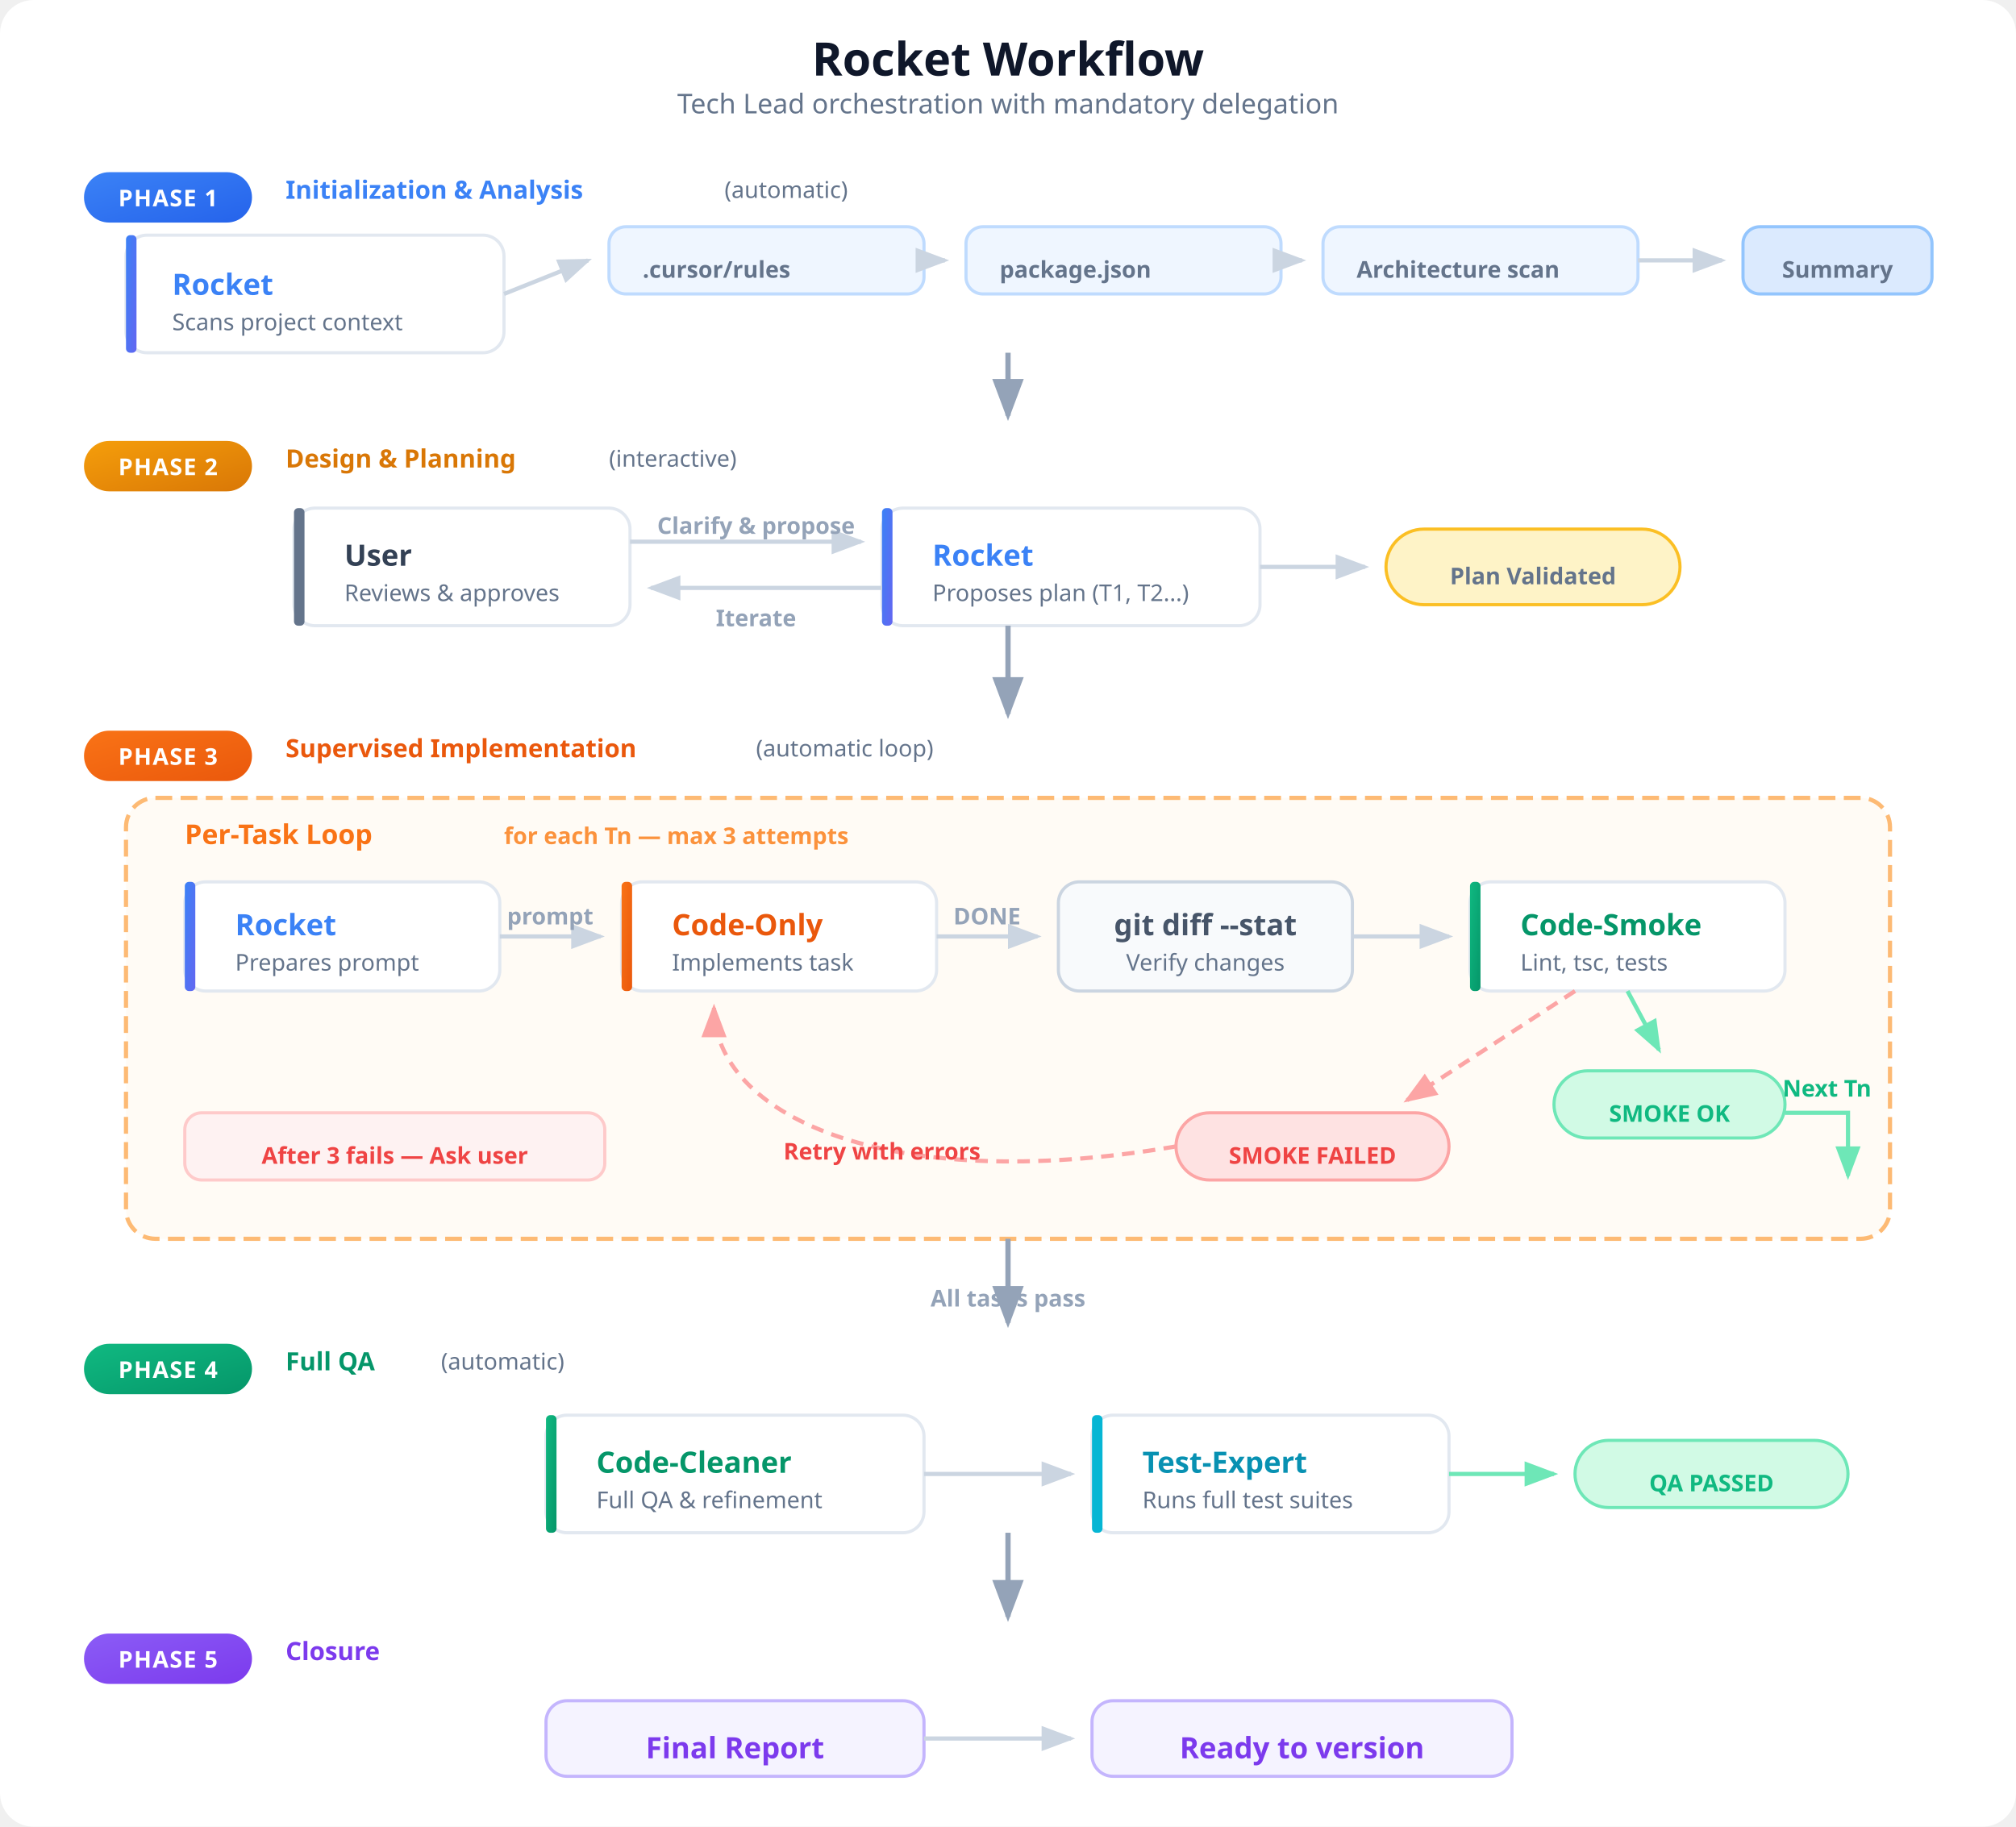
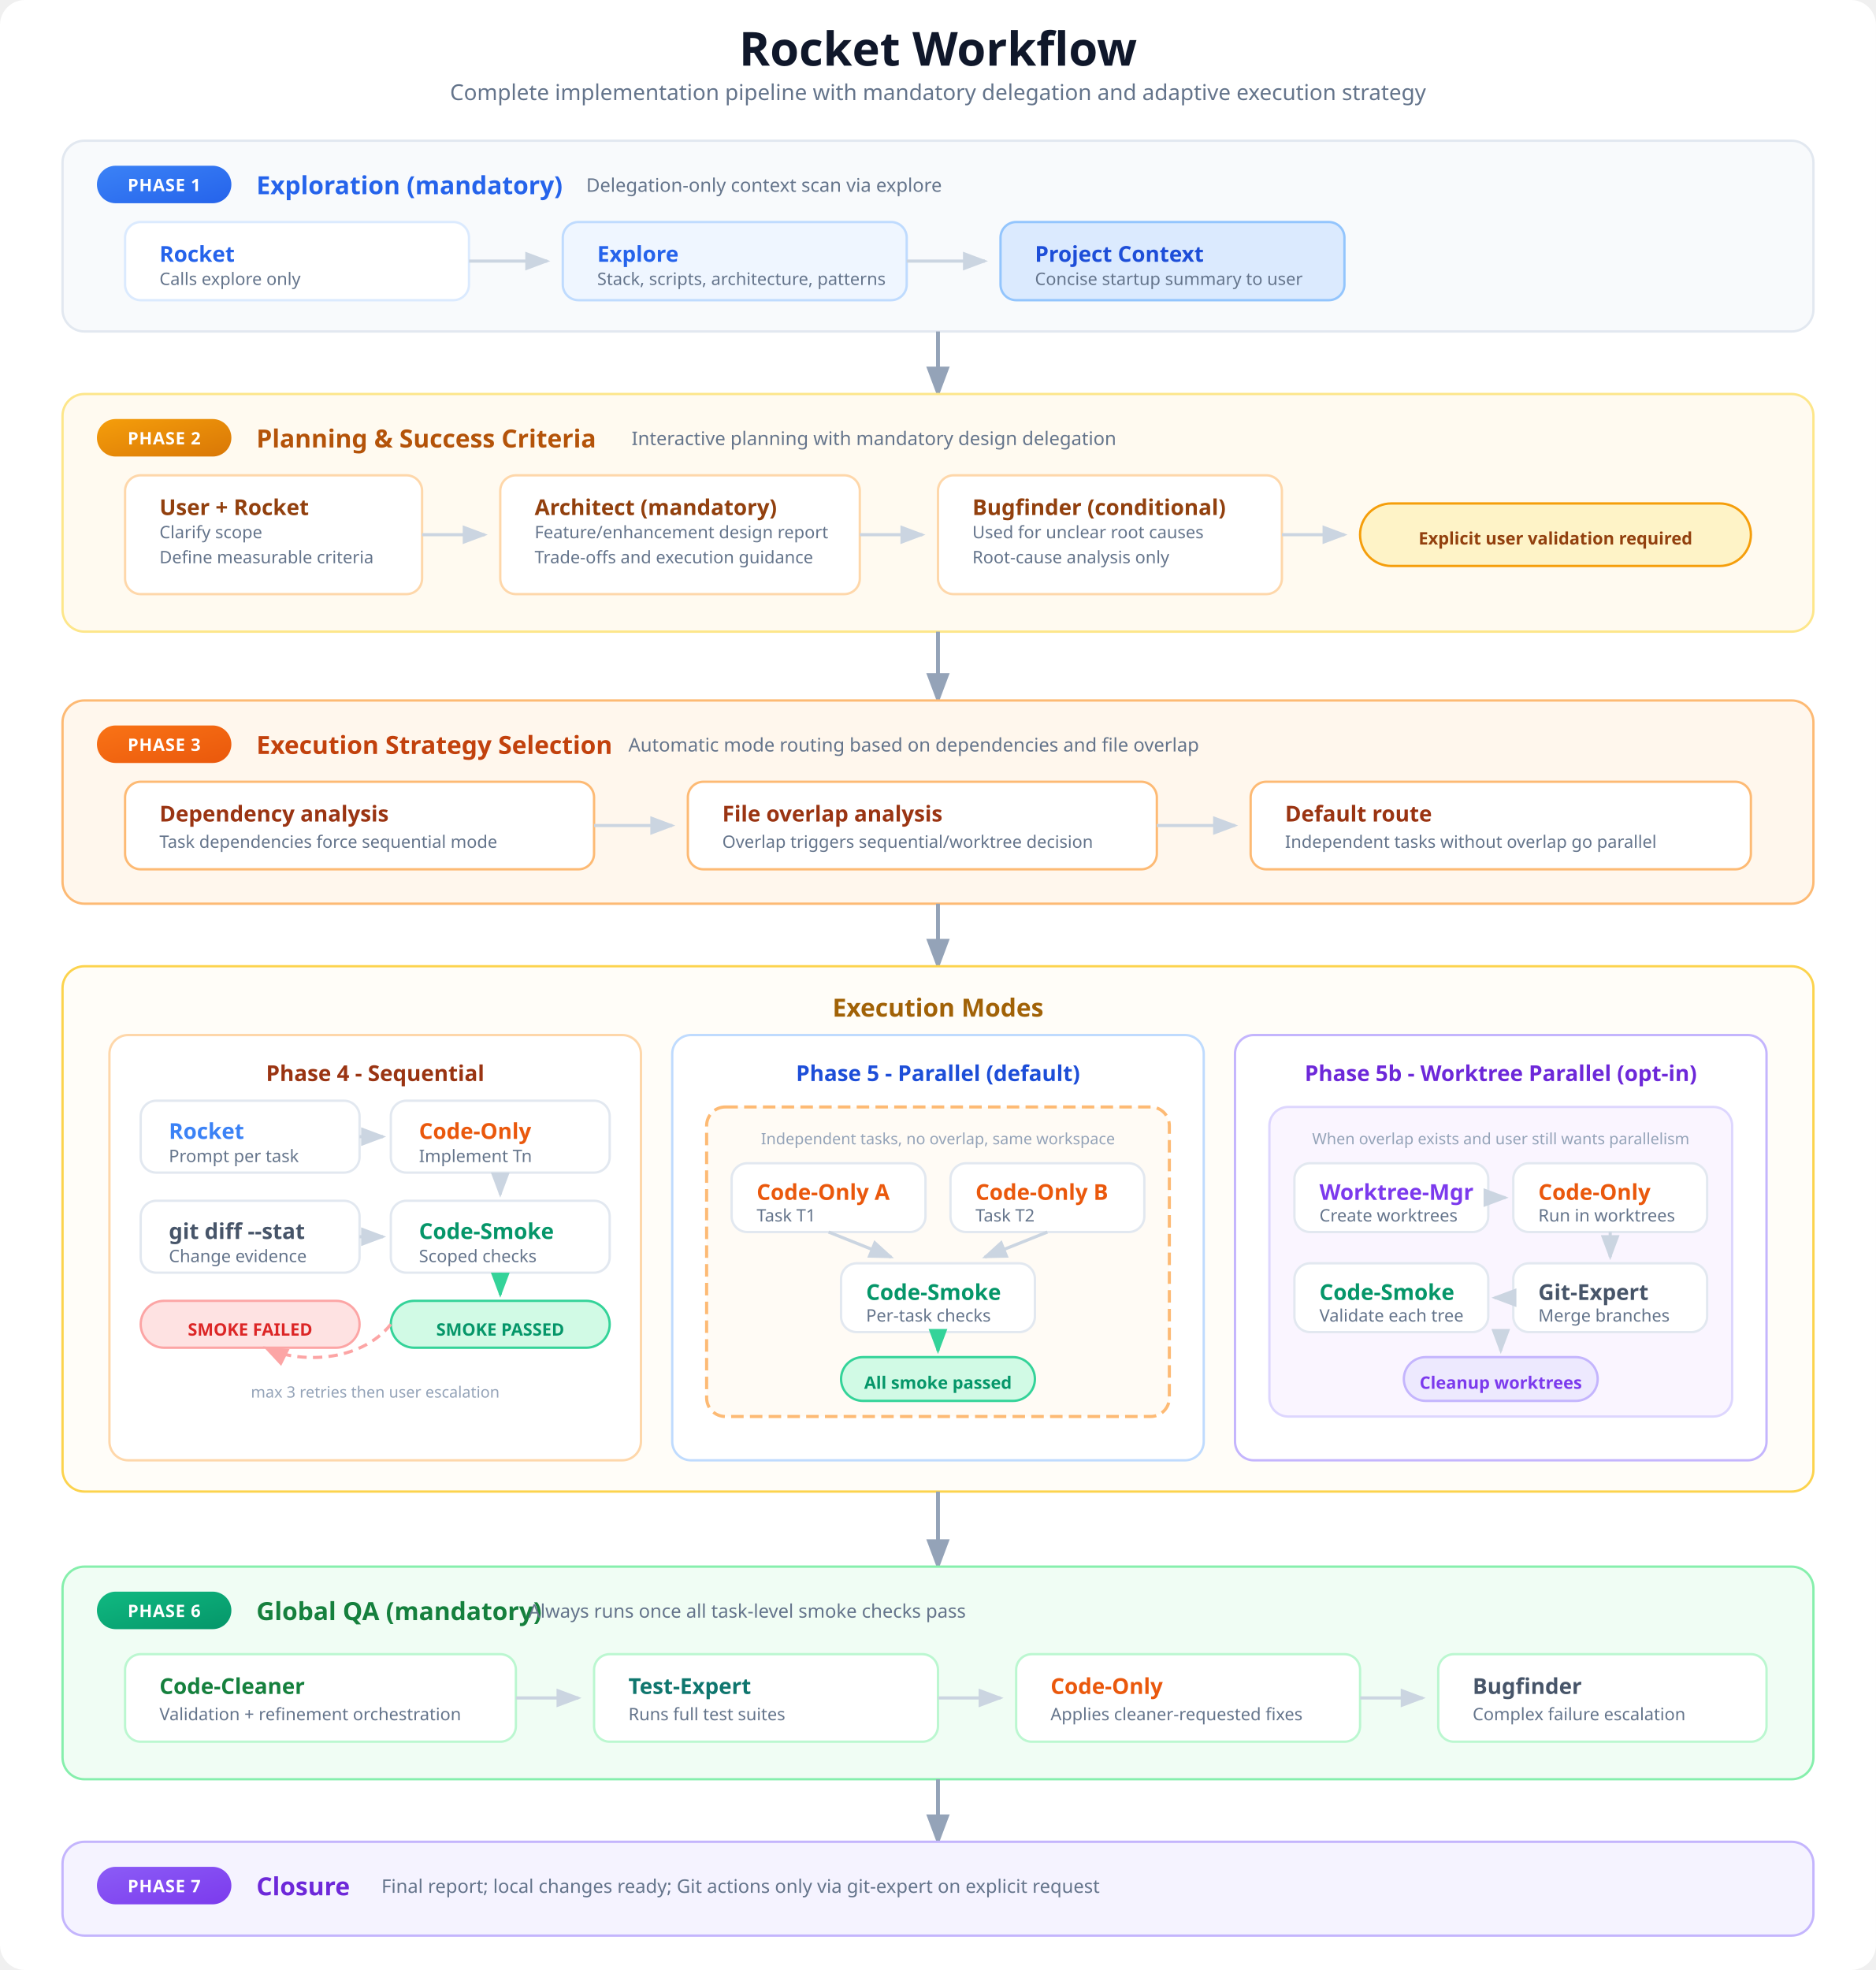
- <svg xmlns="http://www.w3.org/2000/svg" viewBox="0 0 960 870">
+ <svg xmlns="http://www.w3.org/2000/svg" viewBox="0 0 1200 1260">
  <defs>
    <style>
-       .title { font-family: 'Segoe UI', system-ui, sans-serif; font-size: 22px; font-weight: 700; fill: #0f172a; }
-       .subtitle { font-family: 'Segoe UI', system-ui, sans-serif; font-size: 13px; fill: #64748b; }
-       .badge-text { font-family: 'Segoe UI', system-ui, sans-serif; font-size: 11px; font-weight: 700; fill: #ffffff; text-anchor: middle; dominant-baseline: central; letter-spacing: 0.5px; }
+       .title { font-family: 'Segoe UI', system-ui, sans-serif; font-size: 30px; font-weight: 700; fill: #0f172a; }
+       .subtitle { font-family: 'Segoe UI', system-ui, sans-serif; font-size: 14px; fill: #64748b; }
+       .badge-text { font-family: 'Segoe UI', system-ui, sans-serif; font-size: 11px; font-weight: 700; fill: #ffffff; text-anchor: middle; dominant-baseline: central; letter-spacing: 0.4px; }
+       .phase-title { font-family: 'Segoe UI', system-ui, sans-serif; font-size: 16px; font-weight: 700; dominant-baseline: central; }
+       .phase-sub { font-family: 'Segoe UI', system-ui, sans-serif; font-size: 12px; fill: #64748b; dominant-baseline: central; }
      .card-title { font-family: 'Segoe UI', system-ui, sans-serif; font-size: 14px; font-weight: 700; dominant-baseline: central; }
      .card-sub { font-family: 'Segoe UI', system-ui, sans-serif; font-size: 11px; fill: #64748b; dominant-baseline: central; }
-       .label { font-family: 'Segoe UI', system-ui, sans-serif; font-size: 11px; fill: #94a3b8; text-anchor: middle; dominant-baseline: central; font-weight: 600; }
-       .label-fail { font-family: 'Segoe UI', system-ui, sans-serif; font-size: 11px; fill: #ef4444; text-anchor: middle; dominant-baseline: central; font-weight: 600; }
-       .label-pass { font-family: 'Segoe UI', system-ui, sans-serif; font-size: 11px; fill: #10b981; text-anchor: middle; dominant-baseline: central; font-weight: 600; }
-       .loop-title { font-family: 'Segoe UI', system-ui, sans-serif; font-size: 13px; font-weight: 700; fill: #f97316; }
-       .loop-sub { font-family: 'Segoe UI', system-ui, sans-serif; font-size: 11px; fill: #fb923c; font-weight: 600; }
-       .phase-label { font-family: 'Segoe UI', system-ui, sans-serif; font-size: 12px; font-weight: 600; dominant-baseline: central; }
+       .small { font-family: 'Segoe UI', system-ui, sans-serif; font-size: 10px; fill: #94a3b8; dominant-baseline: central; }
+       .pill { font-family: 'Segoe UI', system-ui, sans-serif; font-size: 11px; font-weight: 700; text-anchor: middle; dominant-baseline: central; }
+       .label { font-family: 'Segoe UI', system-ui, sans-serif; font-size: 11px; fill: #64748b; text-anchor: middle; dominant-baseline: central; font-weight: 600; }
+       .label-ok { font-family: 'Segoe UI', system-ui, sans-serif; font-size: 11px; fill: #059669; text-anchor: middle; dominant-baseline: central; font-weight: 700; }
+       .label-fail { font-family: 'Segoe UI', system-ui, sans-serif; font-size: 11px; fill: #dc2626; text-anchor: middle; dominant-baseline: central; font-weight: 700; }
+       .label-note { font-family: 'Segoe UI', system-ui, sans-serif; font-size: 11px; fill: #7c3aed; text-anchor: middle; dominant-baseline: central; font-weight: 700; }
      .arrow { stroke: #cbd5e1; stroke-width: 2; fill: none; marker-end: url(#arrow-default); }
      .arrow-bold { stroke: #94a3b8; stroke-width: 2.5; fill: none; marker-end: url(#arrow-bold); }
+       .arrow-ok { stroke: #34d399; stroke-width: 2; fill: none; marker-end: url(#arrow-ok); }
      .arrow-fail { stroke: #fca5a5; stroke-width: 2; fill: none; stroke-dasharray: 6,4; marker-end: url(#arrow-fail); }
-       .arrow-pass { stroke: #6ee7b7; stroke-width: 2; fill: none; marker-end: url(#arrow-pass); }
-       .arrow-bidir { stroke: #cbd5e1; stroke-width: 2; fill: none; }
+       .loop-border { stroke: #fdba74; stroke-width: 2; fill: #fffbf5; stroke-dasharray: 8,4; }
    </style>
    <marker id="arrow-default" markerWidth="8" markerHeight="6" refX="7" refY="3" orient="auto">
      <polygon points="0 0, 8 3, 0 6" fill="#cbd5e1" />
    </marker>
    <marker id="arrow-bold" markerWidth="8" markerHeight="6" refX="7" refY="3" orient="auto">
      <polygon points="0 0, 8 3, 0 6" fill="#94a3b8" />
    </marker>
+     <marker id="arrow-ok" markerWidth="8" markerHeight="6" refX="7" refY="3" orient="auto">
+       <polygon points="0 0, 8 3, 0 6" fill="#34d399" />
+     </marker>
    <marker id="arrow-fail" markerWidth="8" markerHeight="6" refX="7" refY="3" orient="auto">
      <polygon points="0 0, 8 3, 0 6" fill="#fca5a5" />
-     </marker>
-     <marker id="arrow-pass" markerWidth="8" markerHeight="6" refX="7" refY="3" orient="auto">
-       <polygon points="0 0, 8 3, 0 6" fill="#6ee7b7" />
-     </marker>
-     <marker id="arrow-bidir-r" markerWidth="8" markerHeight="6" refX="7" refY="3" orient="auto">
-       <polygon points="0 0, 8 3, 0 6" fill="#cbd5e1" />
    </marker>
    <linearGradient id="grad-blue" x1="0%" y1="0%" x2="100%" y2="100%">
      <stop offset="0%" stop-color="#3b82f6" />
      <stop offset="100%" stop-color="#2563eb" />
    </linearGradient>
    <linearGradient id="grad-amber" x1="0%" y1="0%" x2="100%" y2="100%">
      <stop offset="0%" stop-color="#f59e0b" />
      <stop offset="100%" stop-color="#d97706" />
    </linearGradient>
    <linearGradient id="grad-orange" x1="0%" y1="0%" x2="100%" y2="100%">
      <stop offset="0%" stop-color="#f97316" />
      <stop offset="100%" stop-color="#ea580c" />
    </linearGradient>
    <linearGradient id="grad-emerald" x1="0%" y1="0%" x2="100%" y2="100%">
      <stop offset="0%" stop-color="#10b981" />
      <stop offset="100%" stop-color="#059669" />
    </linearGradient>
+     <linearGradient id="grad-indigo" x1="0%" y1="0%" x2="100%" y2="100%">
+       <stop offset="0%" stop-color="#6366f1" />
+       <stop offset="100%" stop-color="#4f46e5" />
+     </linearGradient>
    <linearGradient id="grad-violet" x1="0%" y1="0%" x2="100%" y2="100%">
      <stop offset="0%" stop-color="#8b5cf6" />
      <stop offset="100%" stop-color="#7c3aed" />
    </linearGradient>
-     <linearGradient id="grad-rocket" x1="0%" y1="0%" x2="100%" y2="100%">
-       <stop offset="0%" stop-color="#3b82f6" />
-       <stop offset="100%" stop-color="#6366f1" />
-     </linearGradient>
  </defs>
-   <rect x="0" y="0" width="960" height="870" fill="#ffffff" rx="16" />
-   <text x="480" y="36" class="title" text-anchor="middle">Rocket Workflow</text>
-   <text x="480" y="54" class="subtitle" text-anchor="middle">Tech Lead orchestration with mandatory delegation</text>
-   <rect x="40" y="82" width="80" height="24" rx="12" fill="url(#grad-blue)" />
-   <text x="80" y="94" class="badge-text">PHASE 1</text>
-   <text x="136" y="90" class="phase-label" fill="#3b82f6">Initialization &amp; Analysis</text>
-   <text x="345" y="90" class="card-sub">(automatic)</text>
-   <rect x="60" y="112" width="180" height="56" rx="10" fill="#ffffff" stroke="#e2e8f0" stroke-width="1.5" />
-   <rect x="60" y="112" width="5" height="56" rx="2" fill="url(#grad-rocket)" />
-   <text x="82" y="135" class="card-title" fill="#3b82f6">Rocket</text>
-   <text x="82" y="153" class="card-sub">Scans project context</text>
-   <rect x="290" y="108" width="150" height="32" rx="8" fill="#eff6ff" stroke="#bfdbfe" stroke-width="1.5" />
-   <text x="306" y="128" class="card-sub" fill="#3b82f6" font-weight="600">.cursor/rules</text>
-   <rect x="460" y="108" width="150" height="32" rx="8" fill="#eff6ff" stroke="#bfdbfe" stroke-width="1.5" />
-   <text x="476" y="128" class="card-sub" fill="#3b82f6" font-weight="600">package.json</text>
-   <rect x="630" y="108" width="150" height="32" rx="8" fill="#eff6ff" stroke="#bfdbfe" stroke-width="1.5" />
-   <text x="646" y="128" class="card-sub" fill="#3b82f6" font-weight="600">Architecture scan</text>
-   <rect x="830" y="108" width="90" height="32" rx="8" fill="#dbeafe" stroke="#93c5fd" stroke-width="1.5" />
-   <text x="875" y="128" class="card-sub" fill="#2563eb" font-weight="700" text-anchor="middle">Summary</text>
-   <path d="M 240 140 L 280 124" class="arrow" />
-   <path d="M 440 124 L 450 124" class="arrow" />
-   <path d="M 610 124 L 620 124" class="arrow" />
-   <path d="M 780 124 L 820 124" class="arrow" />
-   <path d="M 480 168 L 480 198" class="arrow-bold" />
-   <rect x="40" y="210" width="80" height="24" rx="12" fill="url(#grad-amber)" />
-   <text x="80" y="222" class="badge-text">PHASE 2</text>
-   <text x="136" y="218" class="phase-label" fill="#d97706">Design &amp; Planning</text>
-   <text x="290" y="218" class="card-sub">(interactive)</text>
-   <rect x="140" y="242" width="160" height="56" rx="10" fill="#ffffff" stroke="#e2e8f0" stroke-width="1.5" />
-   <rect x="140" y="242" width="5" height="56" rx="2" fill="#64748b" />
-   <text x="164" y="264" class="card-title" fill="#334155">User</text>
-   <text x="164" y="282" class="card-sub">Reviews &amp; approves</text>
-   <rect x="420" y="242" width="180" height="56" rx="10" fill="#ffffff" stroke="#e2e8f0" stroke-width="1.5" />
-   <rect x="420" y="242" width="5" height="56" rx="2" fill="url(#grad-rocket)" />
-   <text x="444" y="264" class="card-title" fill="#3b82f6">Rocket</text>
-   <text x="444" y="282" class="card-sub">Proposes plan (T1, T2...)</text>
-   <path d="M 300 258 L 410 258" class="arrow-bidir" marker-end="url(#arrow-bidir-r)" />
-   <path d="M 420 280 L 310 280" class="arrow-bidir" marker-end="url(#arrow-bidir-r)" />
-   <text x="360" y="250" class="label">Clarify &amp; propose</text>
-   <text x="360" y="294" class="label">Iterate</text>
-   <rect x="660" y="252" width="140" height="36" rx="18" fill="#fef3c7" stroke="#fbbf24" stroke-width="1.5" />
-   <text x="730" y="274" class="card-sub" fill="#92400e" font-weight="700" text-anchor="middle">Plan Validated</text>
-   <path d="M 600 270 L 650 270" class="arrow" />
-   <path d="M 480 298 L 480 340" class="arrow-bold" />
-   <rect x="40" y="348" width="80" height="24" rx="12" fill="url(#grad-orange)" />
-   <text x="80" y="360" class="badge-text">PHASE 3</text>
-   <text x="136" y="356" class="phase-label" fill="#ea580c">Supervised Implementation</text>
-   <text x="360" y="356" class="card-sub">(automatic loop)</text>
-   <rect x="60" y="380" width="840" height="210" rx="14" fill="#fffbf5" stroke="#fdba74" stroke-width="2" stroke-dasharray="8,4" />
-   <text x="88" y="402" class="loop-title">Per-Task Loop</text>
-   <text x="240" y="402" class="loop-sub">for each Tn — max 3 attempts</text>
-   <rect x="88" y="420" width="150" height="52" rx="10" fill="#ffffff" stroke="#e2e8f0" stroke-width="1.5" />
-   <rect x="88" y="420" width="5" height="52" rx="2" fill="url(#grad-rocket)" />
-   <text x="112" y="440" class="card-title" fill="#3b82f6">Rocket</text>
-   <text x="112" y="458" class="card-sub">Prepares prompt</text>
-   <rect x="296" y="420" width="150" height="52" rx="10" fill="#ffffff" stroke="#e2e8f0" stroke-width="1.5" />
-   <rect x="296" y="420" width="5" height="52" rx="2" fill="url(#grad-orange)" />
-   <text x="320" y="440" class="card-title" fill="#ea580c">Code-Only</text>
-   <text x="320" y="458" class="card-sub">Implements task</text>
-   <rect x="504" y="420" width="140" height="52" rx="10" fill="#f8fafc" stroke="#cbd5e1" stroke-width="1.5" />
-   <text x="574" y="440" class="card-title" fill="#475569" text-anchor="middle">git diff --stat</text>
-   <text x="574" y="458" class="card-sub" text-anchor="middle">Verify changes</text>
-   <rect x="700" y="420" width="150" height="52" rx="10" fill="#ffffff" stroke="#e2e8f0" stroke-width="1.5" />
-   <rect x="700" y="420" width="5" height="52" rx="2" fill="url(#grad-emerald)" />
-   <text x="724" y="440" class="card-title" fill="#059669">Code-Smoke</text>
-   <text x="724" y="458" class="card-sub">Lint, tsc, tests</text>
-   <path d="M 238 446 L 286 446" class="arrow" />
-   <text x="262" y="436" class="label">prompt</text>
-   <path d="M 446 446 L 494 446" class="arrow" />
-   <text x="470" y="436" class="label">DONE</text>
-   <path d="M 644 446 L 690 446" class="arrow" />
-   <rect x="740" y="510" width="110" height="32" rx="16" fill="#d1fae5" stroke="#6ee7b7" stroke-width="1.5" />
-   <text x="795" y="530" class="label-pass" text-anchor="middle" font-weight="700">SMOKE OK</text>
-   <rect x="560" y="530" width="130" height="32" rx="16" fill="#fee2e2" stroke="#fca5a5" stroke-width="1.5" />
-   <text x="625" y="550" class="label-fail" text-anchor="middle" font-weight="700">SMOKE FAILED</text>
-   <path d="M 775 472 L 790 500" class="arrow-pass" />
-   <path d="M 750 472 L 670 524" class="arrow-fail" />
-   <path d="M 560 546 C 420 570, 340 530, 340 480" class="arrow-fail" />
-   <text x="420" y="548" class="label-fail">Retry with errors</text>
-   <path d="M 850 530 L 880 530 L 880 560" class="arrow-pass" />
-   <text x="870" y="518" class="label-pass">Next Tn</text>
-   <rect x="88" y="530" width="200" height="32" rx="8" fill="#fef2f2" stroke="#fecaca" stroke-width="1.5" />
-   <text x="188" y="550" class="label-fail" text-anchor="middle">After 3 fails — Ask user</text>
-   <path d="M 480 590 L 480 630" class="arrow-bold" />
-   <text x="480" y="618" class="label">All tasks pass</text>
-   <rect x="40" y="640" width="80" height="24" rx="12" fill="url(#grad-emerald)" />
-   <text x="80" y="652" class="badge-text">PHASE 4</text>
-   <text x="136" y="648" class="phase-label" fill="#059669">Full QA</text>
-   <text x="210" y="648" class="card-sub">(automatic)</text>
-   <rect x="260" y="674" width="180" height="56" rx="10" fill="#ffffff" stroke="#e2e8f0" stroke-width="1.5" />
-   <rect x="260" y="674" width="5" height="56" rx="2" fill="url(#grad-emerald)" />
-   <text x="284" y="696" class="card-title" fill="#059669">Code-Cleaner</text>
-   <text x="284" y="714" class="card-sub">Full QA &amp; refinement</text>
-   <rect x="520" y="674" width="170" height="56" rx="10" fill="#ffffff" stroke="#e2e8f0" stroke-width="1.5" />
-   <rect x="520" y="674" width="5" height="56" rx="2" fill="#06b6d4" />
-   <text x="544" y="696" class="card-title" fill="#0891b2">Test-Expert</text>
-   <text x="544" y="714" class="card-sub">Runs full test suites</text>
-   <path d="M 440 702 L 510 702" class="arrow" />
-   <rect x="750" y="686" width="130" height="32" rx="16" fill="#d1fae5" stroke="#6ee7b7" stroke-width="1.5" />
-   <text x="815" y="706" class="label-pass" text-anchor="middle" font-weight="700">QA PASSED</text>
-   <path d="M 690 702 L 740 702" class="arrow-pass" />
-   <path d="M 480 730 L 480 770" class="arrow-bold" />
-   <rect x="40" y="778" width="80" height="24" rx="12" fill="url(#grad-violet)" />
-   <text x="80" y="790" class="badge-text">PHASE 5</text>
-   <text x="136" y="786" class="phase-label" fill="#7c3aed">Closure</text>
-   <rect x="260" y="810" width="180" height="36" rx="10" fill="#f5f3ff" stroke="#c4b5fd" stroke-width="1.5" />
-   <text x="350" y="832" class="card-title" fill="#7c3aed" text-anchor="middle">Final Report</text>
-   <rect x="520" y="810" width="200" height="36" rx="10" fill="#f5f3ff" stroke="#c4b5fd" stroke-width="1.5" />
-   <text x="620" y="832" class="card-title" fill="#7c3aed" text-anchor="middle">Ready to version</text>
-   <path d="M 440 828 L 510 828" class="arrow" />
+   <rect x="0" y="0" width="1200" height="1260" fill="#ffffff" rx="16" />
+   <text x="600" y="42" class="title" text-anchor="middle">Rocket Workflow</text>
+   <text x="600" y="64" class="subtitle" text-anchor="middle">Complete implementation pipeline with mandatory delegation and adaptive execution strategy</text>
+   <rect x="40" y="90" width="1120" height="122" rx="14" fill="#f8fafc" stroke="#e2e8f0" stroke-width="1.5" />
+   <rect x="62" y="106" width="86" height="24" rx="12" fill="url(#grad-blue)" />
+   <text x="105" y="118" class="badge-text">PHASE 1</text>
+   <text x="164" y="118" class="phase-title" fill="#2563eb">Exploration (mandatory)</text>
+   <text x="375" y="118" class="phase-sub">Delegation-only context scan via explore</text>
+   <rect x="80" y="142" width="220" height="50" rx="10" fill="#ffffff" stroke="#dbeafe" stroke-width="1.5" />
+   <text x="102" y="162" class="card-title" fill="#2563eb">Rocket</text>
+   <text x="102" y="178" class="card-sub">Calls explore only</text>
+   <rect x="360" y="142" width="220" height="50" rx="10" fill="#eff6ff" stroke="#bfdbfe" stroke-width="1.5" />
+   <text x="382" y="162" class="card-title" fill="#2563eb">Explore</text>
+   <text x="382" y="178" class="card-sub">Stack, scripts, architecture, patterns</text>
+   <rect x="640" y="142" width="220" height="50" rx="10" fill="#dbeafe" stroke="#93c5fd" stroke-width="1.5" />
+   <text x="662" y="162" class="card-title" fill="#1d4ed8">Project Context</text>
+   <text x="662" y="178" class="card-sub">Concise startup summary to user</text>
+   <path d="M 300 167 L 350 167" class="arrow" />
+   <path d="M 580 167 L 630 167" class="arrow" />
+   <path d="M 600 212 L 600 252" class="arrow-bold" />
+   <rect x="40" y="252" width="1120" height="152" rx="14" fill="#fffaf0" stroke="#fde68a" stroke-width="1.5" />
+   <rect x="62" y="268" width="86" height="24" rx="12" fill="url(#grad-amber)" />
+   <text x="105" y="280" class="badge-text">PHASE 2</text>
+   <text x="164" y="280" class="phase-title" fill="#b45309">Planning &amp; Success Criteria</text>
+   <text x="404" y="280" class="phase-sub">Interactive planning with mandatory design delegation</text>
+   <rect x="80" y="304" width="190" height="76" rx="10" fill="#ffffff" stroke="#fed7aa" stroke-width="1.5" />
+   <text x="102" y="324" class="card-title" fill="#92400e">User + Rocket</text>
+   <text x="102" y="340" class="card-sub">Clarify scope</text>
+   <text x="102" y="356" class="card-sub">Define measurable criteria</text>
+   <rect x="320" y="304" width="230" height="76" rx="10" fill="#ffffff" stroke="#fed7aa" stroke-width="1.5" />
+   <text x="342" y="324" class="card-title" fill="#92400e">Architect (mandatory)</text>
+   <text x="342" y="340" class="card-sub">Feature/enhancement design report</text>
+   <text x="342" y="356" class="card-sub">Trade-offs and execution guidance</text>
+   <rect x="600" y="304" width="220" height="76" rx="10" fill="#ffffff" stroke="#fed7aa" stroke-width="1.5" />
+   <text x="622" y="324" class="card-title" fill="#92400e">Bugfinder (conditional)</text>
+   <text x="622" y="340" class="card-sub">Used for unclear root causes</text>
+   <text x="622" y="356" class="card-sub">Root-cause analysis only</text>
+   <rect x="870" y="322" width="250" height="40" rx="20" fill="#fef3c7" stroke="#f59e0b" stroke-width="1.5" />
+   <text x="995" y="344" class="pill" fill="#92400e">Explicit user validation required</text>
+   <path d="M 270 342 L 310 342" class="arrow" />
+   <path d="M 550 342 L 590 342" class="arrow" />
+   <path d="M 820 342 L 860 342" class="arrow" />
+   <path d="M 600 404 L 600 448" class="arrow-bold" />
+   <rect x="40" y="448" width="1120" height="130" rx="14" fill="#fff7ed" stroke="#fdba74" stroke-width="1.5" />
+   <rect x="62" y="464" width="86" height="24" rx="12" fill="url(#grad-orange)" />
+   <text x="105" y="476" class="badge-text">PHASE 3</text>
+   <text x="164" y="476" class="phase-title" fill="#c2410c">Execution Strategy Selection</text>
+   <text x="402" y="476" class="phase-sub">Automatic mode routing based on dependencies and file overlap</text>
+   <rect x="80" y="500" width="300" height="56" rx="10" fill="#ffffff" stroke="#fdba74" stroke-width="1.5" />
+   <text x="102" y="520" class="card-title" fill="#9a3412">Dependency analysis</text>
+   <text x="102" y="538" class="card-sub">Task dependencies force sequential mode</text>
+   <rect x="440" y="500" width="300" height="56" rx="10" fill="#ffffff" stroke="#fdba74" stroke-width="1.5" />
+   <text x="462" y="520" class="card-title" fill="#9a3412">File overlap analysis</text>
+   <text x="462" y="538" class="card-sub">Overlap triggers sequential/worktree decision</text>
+   <rect x="800" y="500" width="320" height="56" rx="10" fill="#fff" stroke="#fdba74" stroke-width="1.5" />
+   <text x="822" y="520" class="card-title" fill="#9a3412">Default route</text>
+   <text x="822" y="538" class="card-sub">Independent tasks without overlap go parallel</text>
+   <path d="M 380 528 L 430 528" class="arrow" />
+   <path d="M 740 528 L 790 528" class="arrow" />
+   <path d="M 600 578 L 600 618" class="arrow-bold" />
+   <rect x="40" y="618" width="1120" height="336" rx="14" fill="#fffdf8" stroke="#fcd34d" stroke-width="1.5" />
+   <text x="600" y="644" class="phase-title" fill="#a16207" text-anchor="middle">Execution Modes</text>
+   <rect x="70" y="662" width="340" height="272" rx="12" fill="#ffffff" stroke="#fed7aa" stroke-width="1.5" />
+   <text x="240" y="686" class="card-title" fill="#9a3412" text-anchor="middle">Phase 4 - Sequential</text>
+   <rect x="90" y="704" width="140" height="46" rx="10" fill="#fff" stroke="#e2e8f0" stroke-width="1.5" />
+   <text x="108" y="723" class="card-title" fill="#3b82f6">Rocket</text>
+   <text x="108" y="739" class="card-sub">Prompt per task</text>
+   <rect x="250" y="704" width="140" height="46" rx="10" fill="#fff" stroke="#e2e8f0" stroke-width="1.5" />
+   <text x="268" y="723" class="card-title" fill="#ea580c">Code-Only</text>
+   <text x="268" y="739" class="card-sub">Implement Tn</text>
+   <rect x="90" y="768" width="140" height="46" rx="10" fill="#fff" stroke="#e2e8f0" stroke-width="1.5" />
+   <text x="108" y="787" class="card-title" fill="#475569">git diff --stat</text>
+   <text x="108" y="803" class="card-sub">Change evidence</text>
+   <rect x="250" y="768" width="140" height="46" rx="10" fill="#fff" stroke="#e2e8f0" stroke-width="1.5" />
+   <text x="268" y="787" class="card-title" fill="#059669">Code-Smoke</text>
+   <text x="268" y="803" class="card-sub">Scoped checks</text>
+   <rect x="250" y="832" width="140" height="30" rx="15" fill="#d1fae5" stroke="#34d399" stroke-width="1.5" />
+   <text x="320" y="850" class="label-ok">SMOKE PASSED</text>
+   <rect x="90" y="832" width="140" height="30" rx="15" fill="#fee2e2" stroke="#fca5a5" stroke-width="1.5" />
+   <text x="160" y="850" class="label-fail">SMOKE FAILED</text>
+   <text x="240" y="890" class="small" text-anchor="middle">max 3 retries then user escalation</text>
+   <path d="M 230 727 L 245 727" class="arrow" />
+   <path d="M 320 750 L 320 764" class="arrow" />
+   <path d="M 230 791 L 245 791" class="arrow" />
+   <path d="M 320 814 L 320 828" class="arrow-ok" />
+   <path d="M 250 847 C 230 872, 190 872, 170 862" class="arrow-fail" />
+   <rect x="430" y="662" width="340" height="272" rx="12" fill="#ffffff" stroke="#bfdbfe" stroke-width="1.5" />
+   <text x="600" y="686" class="card-title" fill="#1d4ed8" text-anchor="middle">Phase 5 - Parallel (default)</text>
+   <rect x="452" y="708" width="296" height="198" rx="12" class="loop-border" />
+   <text x="600" y="728" class="small" text-anchor="middle">Independent tasks, no overlap, same workspace</text>
+   <rect x="468" y="744" width="124" height="44" rx="10" fill="#fff" stroke="#e2e8f0" stroke-width="1.5" />
+   <text x="484" y="762" class="card-title" fill="#ea580c">Code-Only A</text>
+   <text x="484" y="777" class="card-sub">Task T1</text>
+   <rect x="608" y="744" width="124" height="44" rx="10" fill="#fff" stroke="#e2e8f0" stroke-width="1.5" />
+   <text x="624" y="762" class="card-title" fill="#ea580c">Code-Only B</text>
+   <text x="624" y="777" class="card-sub">Task T2</text>
+   <rect x="538" y="808" width="124" height="44" rx="10" fill="#fff" stroke="#e2e8f0" stroke-width="1.5" />
+   <text x="554" y="826" class="card-title" fill="#059669">Code-Smoke</text>
+   <text x="554" y="841" class="card-sub">Per-task checks</text>
+   <rect x="538" y="868" width="124" height="28" rx="14" fill="#d1fae5" stroke="#34d399" stroke-width="1.5" />
+   <text x="600" y="884" class="label-ok">All smoke passed</text>
+   <path d="M 530 788 L 570 804" class="arrow" />
+   <path d="M 670 788 L 630 804" class="arrow" />
+   <path d="M 600 852 L 600 864" class="arrow-ok" />
+   <rect x="790" y="662" width="340" height="272" rx="12" fill="#ffffff" stroke="#c4b5fd" stroke-width="1.5" />
+   <text x="960" y="686" class="card-title" fill="#6d28d9" text-anchor="middle">Phase 5b - Worktree Parallel (opt-in)</text>
+   <rect x="812" y="708" width="296" height="198" rx="12" fill="#faf5ff" stroke="#ddd6fe" stroke-width="1.5" />
+   <text x="960" y="728" class="small" text-anchor="middle">When overlap exists and user still wants parallelism</text>
+   <rect x="828" y="744" width="124" height="44" rx="10" fill="#fff" stroke="#e2e8f0" stroke-width="1.5" />
+   <text x="844" y="762" class="card-title" fill="#7c3aed">Worktree-Mgr</text>
+   <text x="844" y="777" class="card-sub">Create worktrees</text>
+   <rect x="968" y="744" width="124" height="44" rx="10" fill="#fff" stroke="#e2e8f0" stroke-width="1.5" />
+   <text x="984" y="762" class="card-title" fill="#ea580c">Code-Only</text>
+   <text x="984" y="777" class="card-sub">Run in worktrees</text>
+   <rect x="828" y="808" width="124" height="44" rx="10" fill="#fff" stroke="#e2e8f0" stroke-width="1.5" />
+   <text x="844" y="826" class="card-title" fill="#059669">Code-Smoke</text>
+   <text x="844" y="841" class="card-sub">Validate each tree</text>
+   <rect x="968" y="808" width="124" height="44" rx="10" fill="#fff" stroke="#e2e8f0" stroke-width="1.5" />
+   <text x="984" y="826" class="card-title" fill="#475569">Git-Expert</text>
+   <text x="984" y="841" class="card-sub">Merge branches</text>
+   <rect x="898" y="868" width="124" height="28" rx="14" fill="#ede9fe" stroke="#c4b5fd" stroke-width="1.5" />
+   <text x="960" y="884" class="label-note">Cleanup worktrees</text>
+   <path d="M 952 766 L 963 766" class="arrow" />
+   <path d="M 1030 788 L 1030 804" class="arrow" />
+   <path d="M 968 830 L 956 830" class="arrow" />
+   <path d="M 960 852 L 960 864" class="arrow" />
+   <path d="M 600 954 L 600 1002" class="arrow-bold" />
+   <rect x="40" y="1002" width="1120" height="136" rx="14" fill="#f0fdf4" stroke="#86efac" stroke-width="1.5" />
+   <rect x="62" y="1018" width="86" height="24" rx="12" fill="url(#grad-emerald)" />
+   <text x="105" y="1030" class="badge-text">PHASE 6</text>
+   <text x="164" y="1030" class="phase-title" fill="#15803d">Global QA (mandatory)</text>
+   <text x="338" y="1030" class="phase-sub">Always runs once all task-level smoke checks pass</text>
+   <rect x="80" y="1058" width="250" height="56" rx="10" fill="#ffffff" stroke="#bbf7d0" stroke-width="1.5" />
+   <text x="102" y="1078" class="card-title" fill="#15803d">Code-Cleaner</text>
+   <text x="102" y="1096" class="card-sub">Validation + refinement orchestration</text>
+   <rect x="380" y="1058" width="220" height="56" rx="10" fill="#ffffff" stroke="#bbf7d0" stroke-width="1.5" />
+   <text x="402" y="1078" class="card-title" fill="#0f766e">Test-Expert</text>
+   <text x="402" y="1096" class="card-sub">Runs full test suites</text>
+   <rect x="650" y="1058" width="220" height="56" rx="10" fill="#ffffff" stroke="#bbf7d0" stroke-width="1.5" />
+   <text x="672" y="1078" class="card-title" fill="#ea580c">Code-Only</text>
+   <text x="672" y="1096" class="card-sub">Applies cleaner-requested fixes</text>
+   <rect x="920" y="1058" width="210" height="56" rx="10" fill="#ffffff" stroke="#bbf7d0" stroke-width="1.5" />
+   <text x="942" y="1078" class="card-title" fill="#475569">Bugfinder</text>
+   <text x="942" y="1096" class="card-sub">Complex failure escalation</text>
+   <path d="M 330 1086 L 370 1086" class="arrow" />
+   <path d="M 600 1086 L 640 1086" class="arrow" />
+   <path d="M 870 1086 L 910 1086" class="arrow" />
+   <path d="M 600 1138 L 600 1178" class="arrow-bold" />
+   <rect x="40" y="1178" width="1120" height="60" rx="14" fill="#f5f3ff" stroke="#c4b5fd" stroke-width="1.5" />
+   <rect x="62" y="1194" width="86" height="24" rx="12" fill="url(#grad-violet)" />
+   <text x="105" y="1206" class="badge-text">PHASE 7</text>
+   <text x="164" y="1206" class="phase-title" fill="#6d28d9">Closure</text>
+   <text x="244" y="1206" class="phase-sub">Final report; local changes ready; Git actions only via git-expert on explicit request</text>
</svg>
